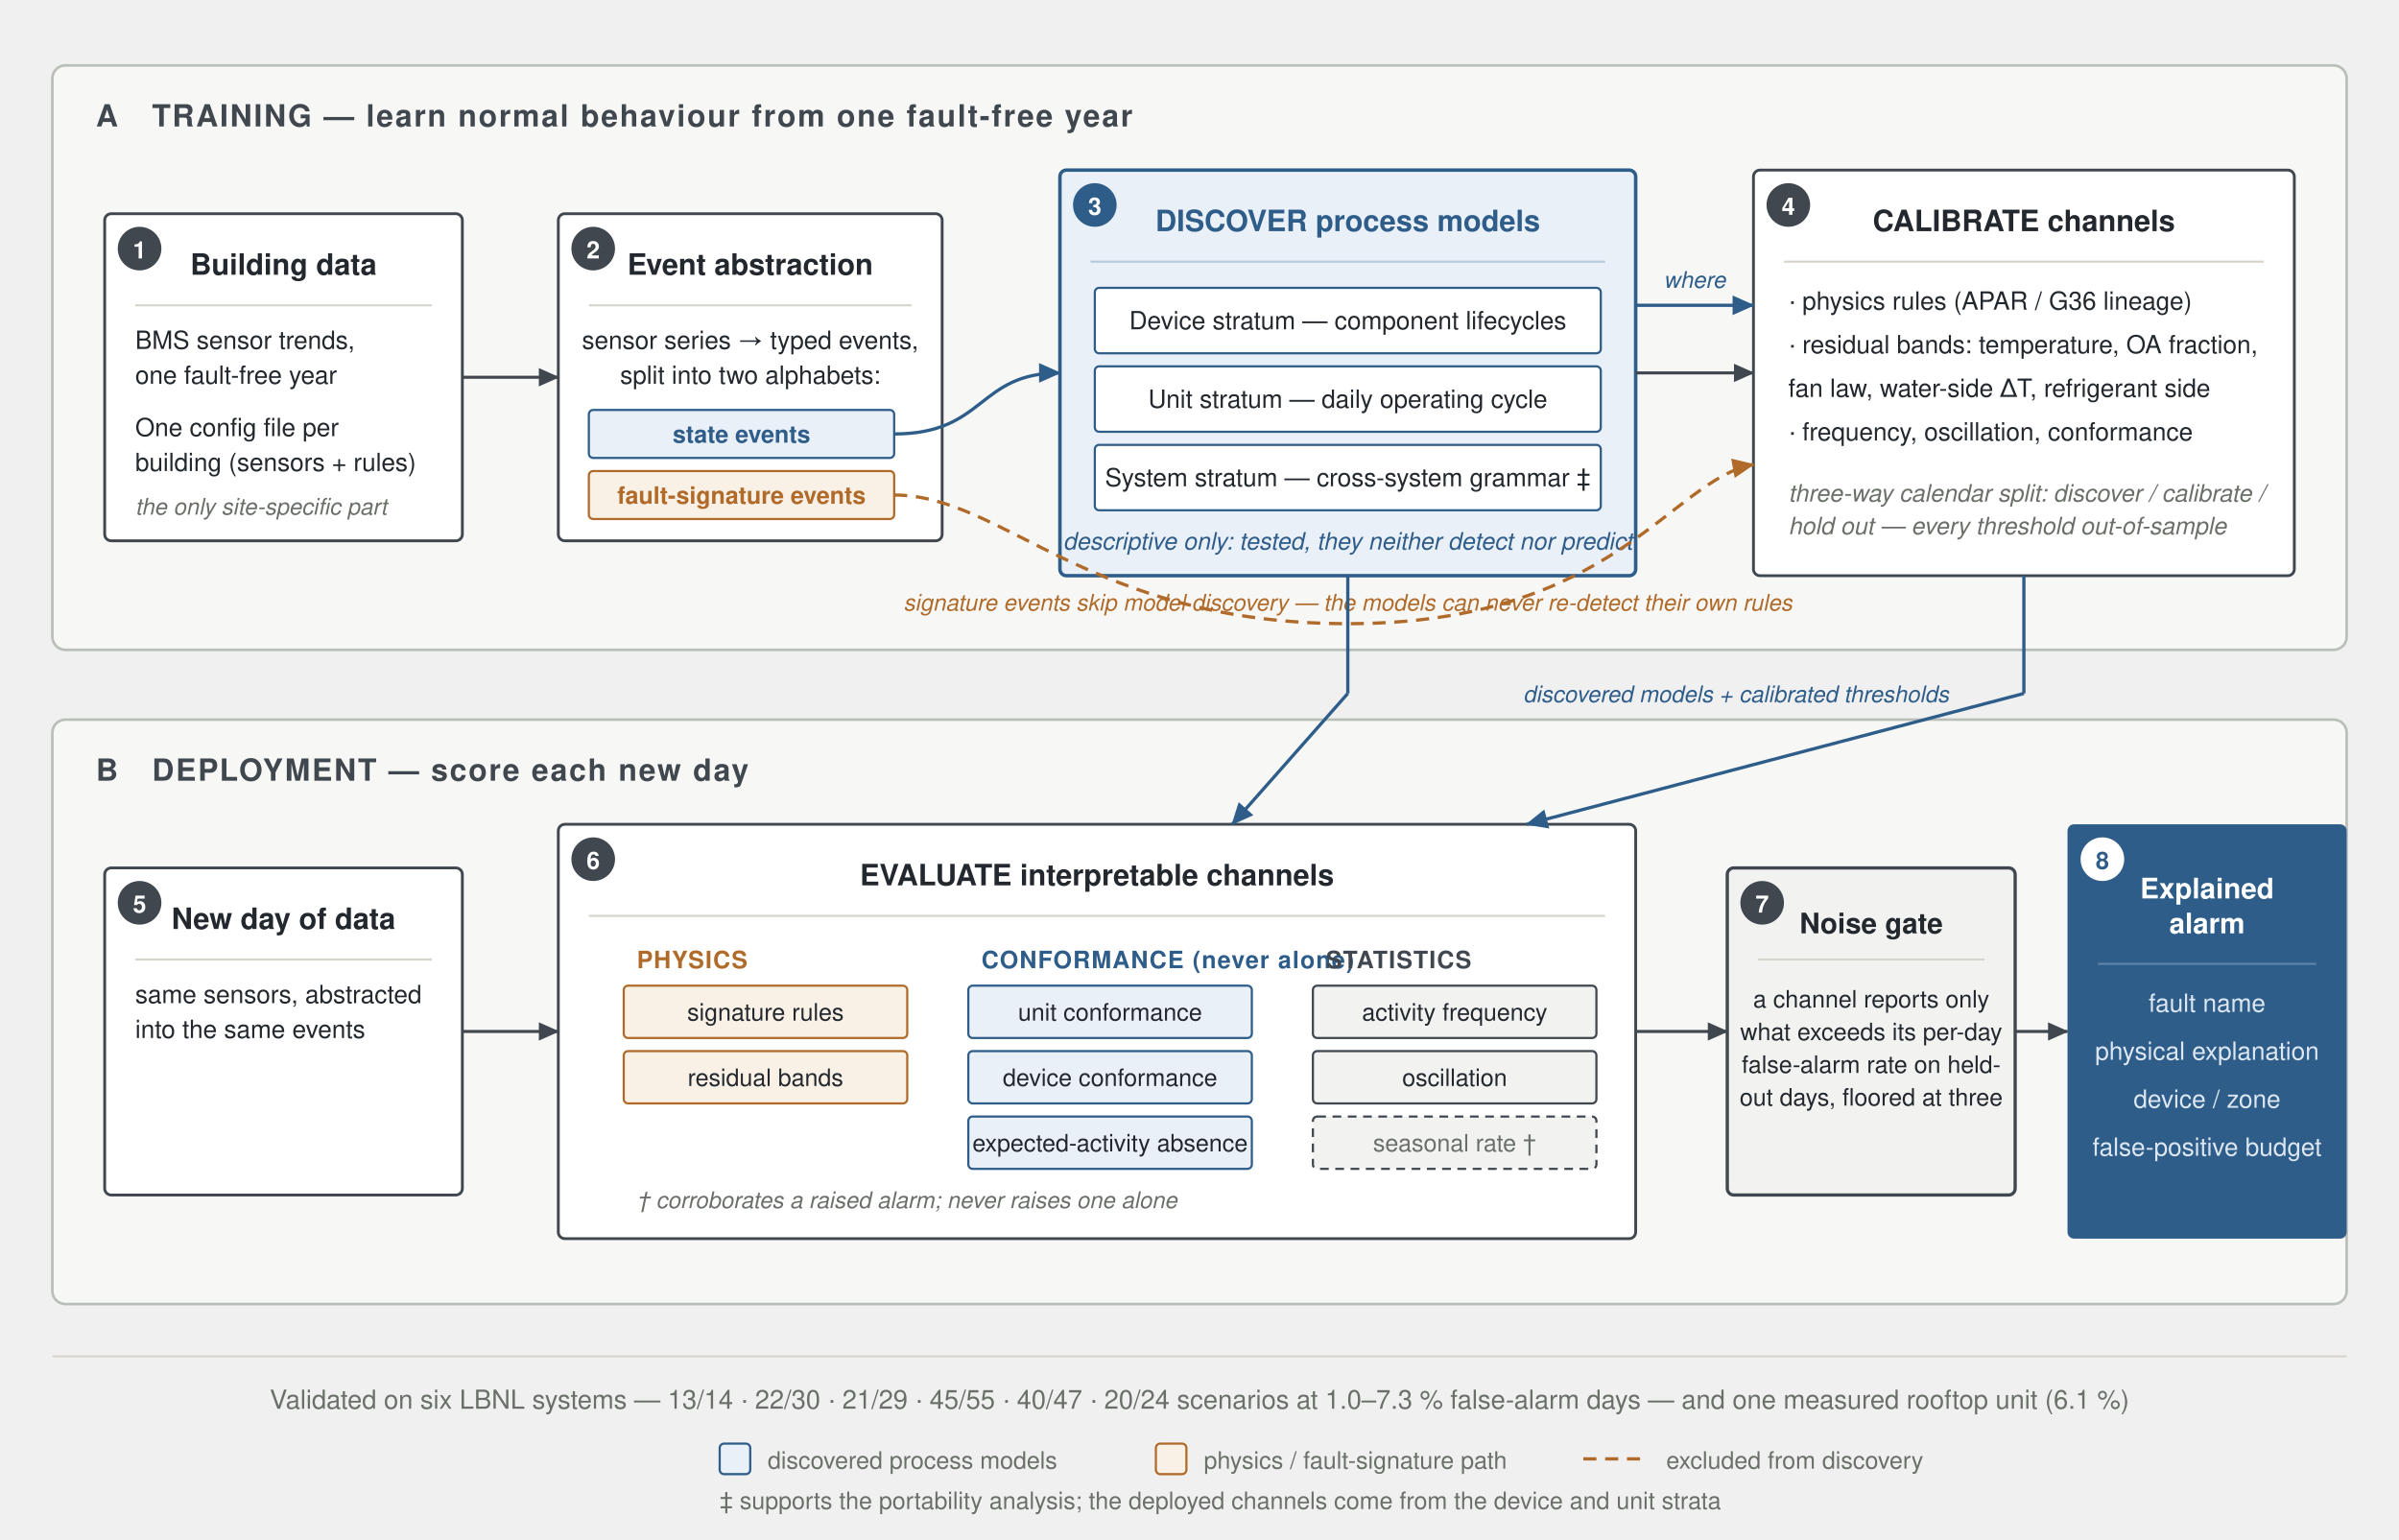
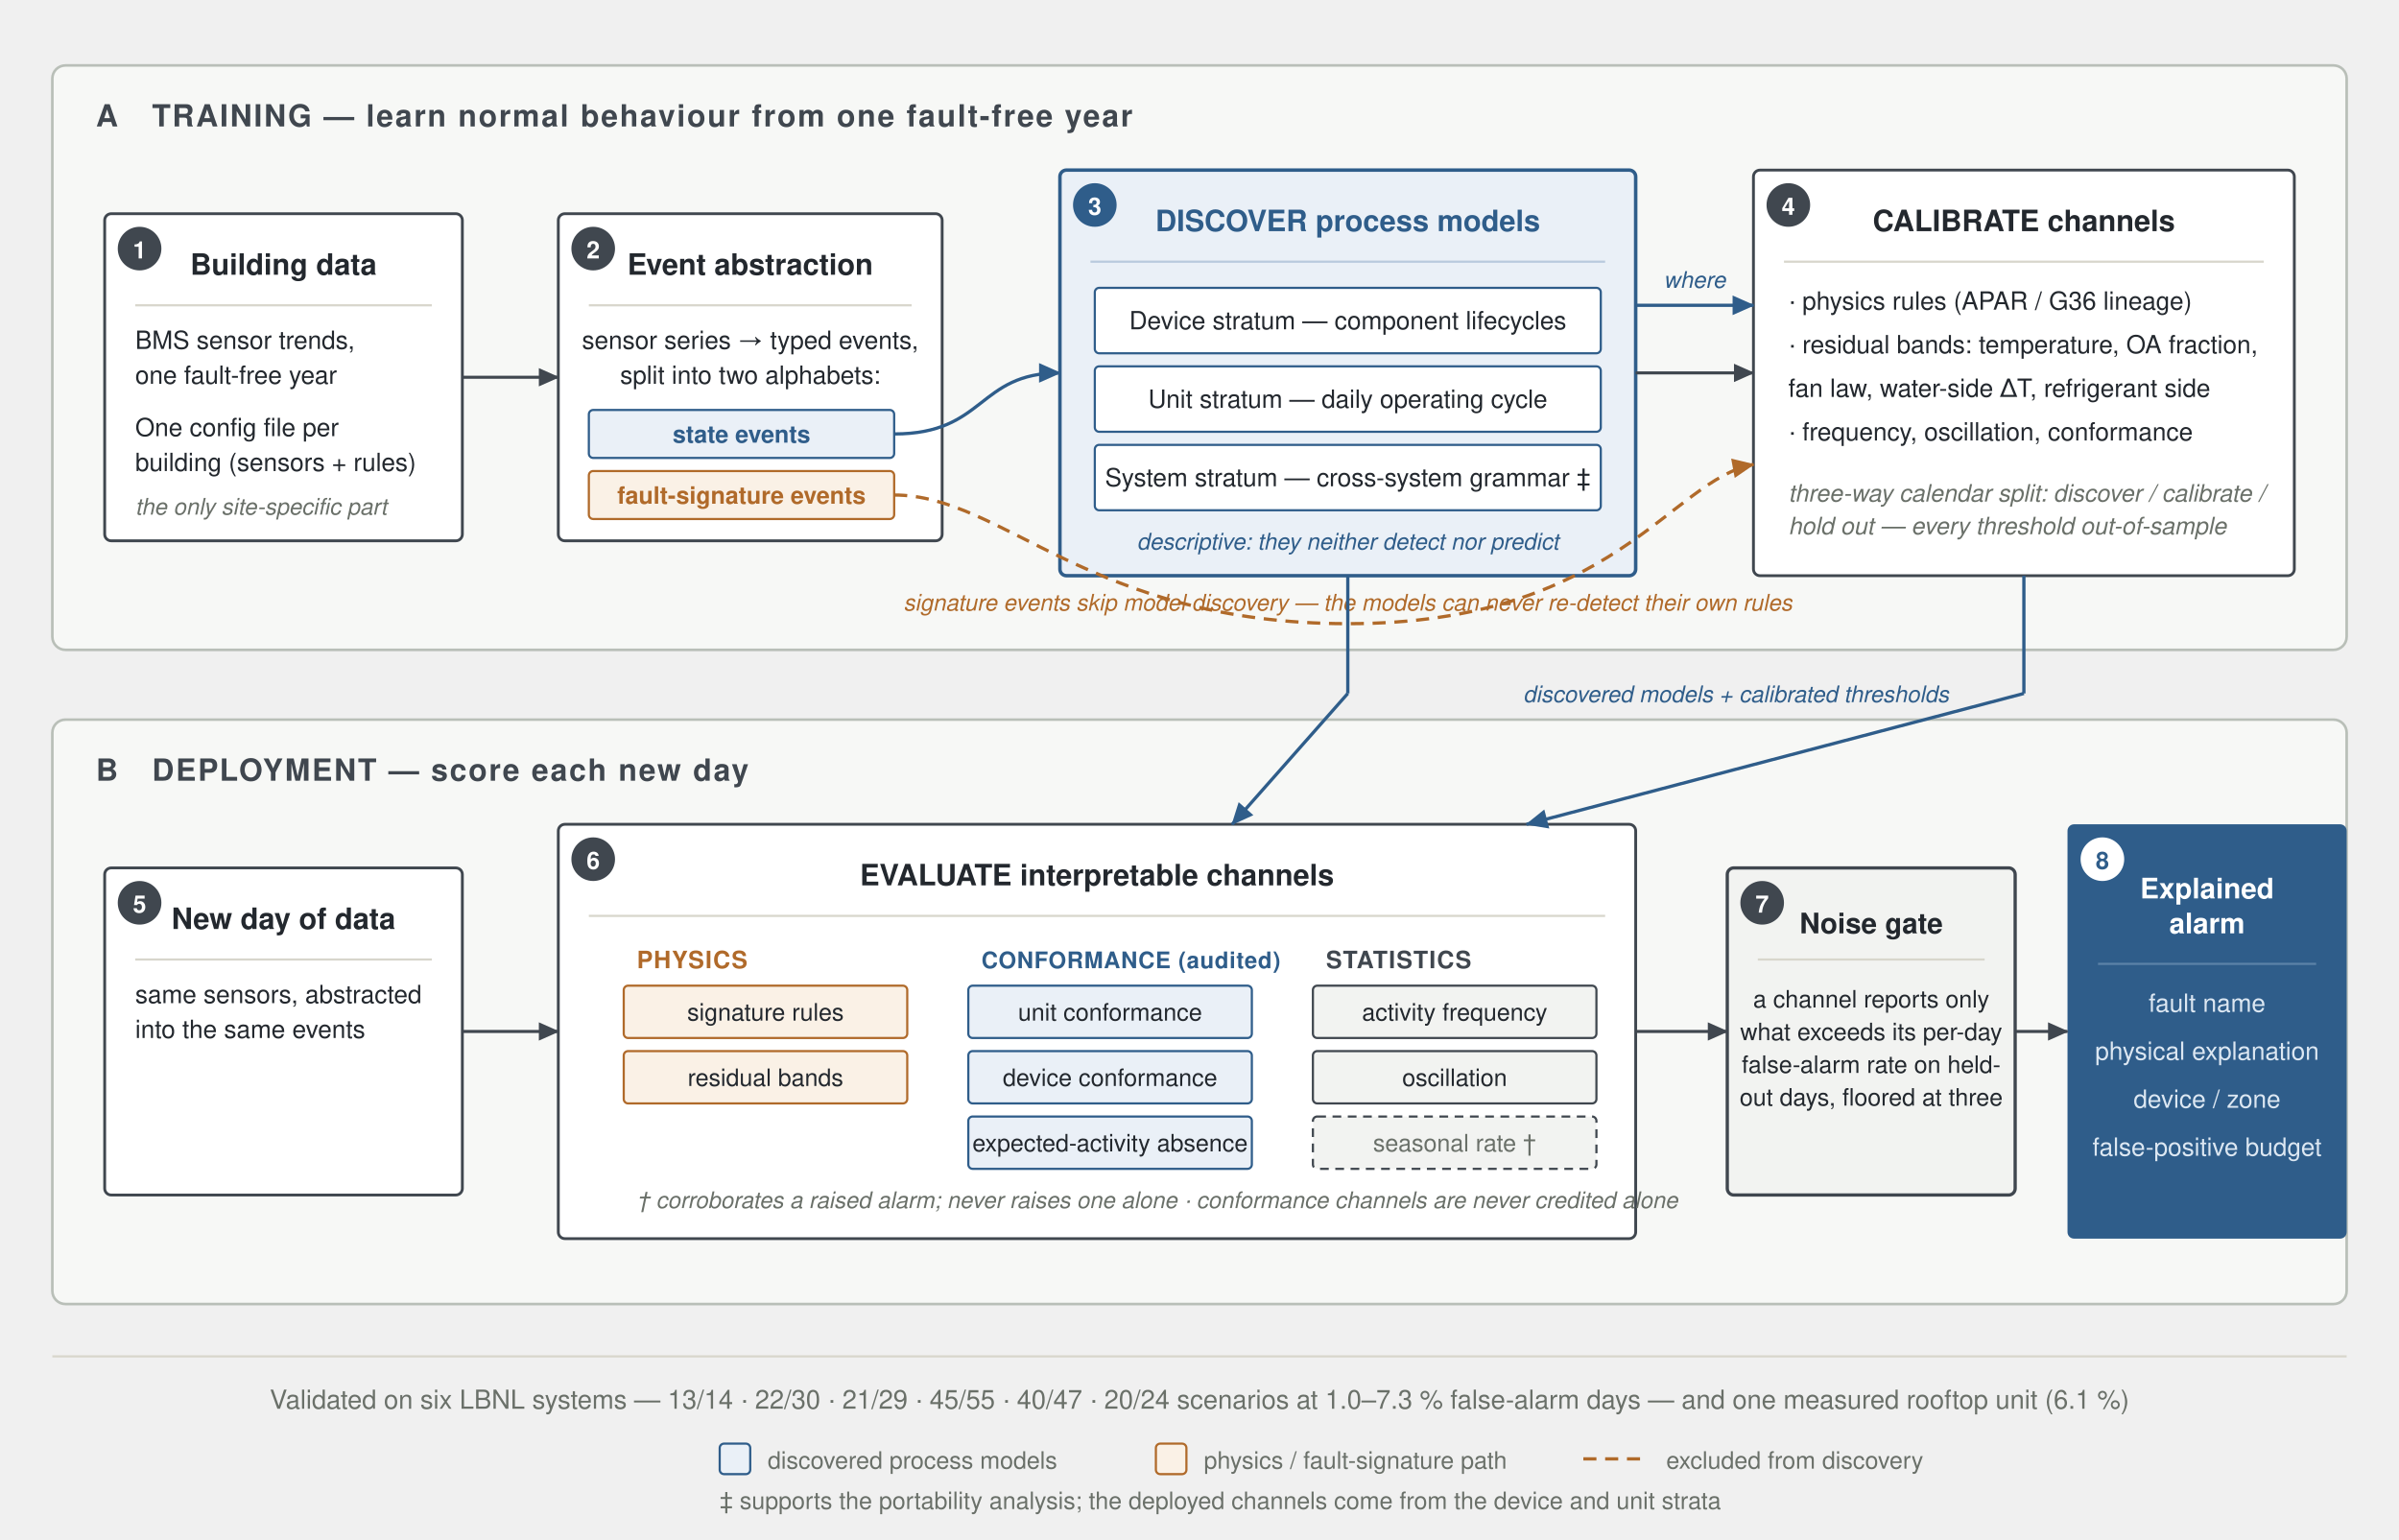
<svg xmlns="http://www.w3.org/2000/svg" viewBox="0 0 1100 706" width="1100" height="706" font-family="Helvetica Neue, Helvetica, Arial, sans-serif">
  <defs>
    <marker id="ar" viewBox="0 0 10 10" refX="8.5" refY="5" markerWidth="7.5" markerHeight="7.5" orient="auto">
      <path d="M0,1 L9,5 L0,9 Z" fill="#40474F" />
    </marker>
    <marker id="arB" viewBox="0 0 10 10" refX="8.5" refY="5" markerWidth="7.5" markerHeight="7.5" orient="auto">
      <path d="M0,1 L9,5 L0,9 Z" fill="#B06A2A" />
    </marker>
    <marker id="arBlue" viewBox="0 0 10 10" refX="8.5" refY="5" markerWidth="7.5" markerHeight="7.5" orient="auto">
      <path d="M0,1 L9,5 L0,9 Z" fill="#2F5D8A" />
    </marker>
  </defs>
  <rect x="24" y="30" width="1052" height="268" rx="6" fill="#F7F8F6" stroke="#B9BFB8" stroke-width="1.2" />
  <text x="44" y="58" font-size="14" font-weight="700" letter-spacing="0.8" fill="#40474F">A TRAINING — learn normal behaviour from one fault-free year</text>
  <g>
    <rect x="48" y="98" width="164" height="150" rx="3" fill="#FFFFFF" stroke="#40474F" stroke-width="1.3" />
    <circle cx="64" cy="114" r="10" fill="#40474F" />
    <text x="64" y="118.5" text-anchor="middle" font-size="11" font-weight="700" fill="#FFF">1</text>
    <text x="130" y="126" text-anchor="middle" font-size="13.5" font-weight="600" fill="#23282E">Building data</text>
    <line x1="62" y1="140" x2="198" y2="140" stroke="#D8D6CC" />
    <text x="62" y="160" font-size="11.5" fill="#23282E">BMS sensor trends,</text>
    <text x="62" y="176" font-size="11.5" fill="#23282E">one fault-free year</text>
    <text x="62" y="200" font-size="11.5" fill="#23282E">One config file per</text>
    <text x="62" y="216" font-size="11.5" fill="#23282E">building (sensors + rules)</text>
    <text x="62" y="236" font-size="10.5" font-style="italic" fill="#6A7069">the only site-specific part</text>
  </g>
  <g>
    <rect x="256" y="98" width="176" height="150" rx="3" fill="#FFFFFF" stroke="#40474F" stroke-width="1.3" />
    <circle cx="272" cy="114" r="10" fill="#40474F" />
    <text x="272" y="118.5" text-anchor="middle" font-size="11" font-weight="700" fill="#FFF">2</text>
    <text x="344" y="126" text-anchor="middle" font-size="13.5" font-weight="600" fill="#23282E">Event abstraction</text>
    <line x1="270" y1="140" x2="418" y2="140" stroke="#D8D6CC" />
    <text x="344" y="160" text-anchor="middle" font-size="11.5" fill="#23282E">sensor series → typed events,</text>
    <text x="344" y="176" text-anchor="middle" font-size="11.5" fill="#23282E">split into two alphabets:</text>
    <rect x="270" y="188" width="140" height="22" rx="2" fill="#EAF0F7" stroke="#2F5D8A" />
    <text x="340" y="203" text-anchor="middle" font-size="11" fill="#2F5D8A" font-weight="600">state events</text>
    <rect x="270" y="216" width="140" height="22" rx="2" fill="#FAF1E6" stroke="#B06A2A" />
    <text x="340" y="231" text-anchor="middle" font-size="11" fill="#B06A2A" font-weight="600">fault-signature events</text>
  </g>
  <g>
    <rect x="486" y="78" width="264" height="186" rx="3" fill="#EAF0F7" stroke="#2F5D8A" stroke-width="1.6" />
    <circle cx="502" cy="94" r="10" fill="#2F5D8A" />
    <text x="502" y="98.5" text-anchor="middle" font-size="11" font-weight="700" fill="#FFF">3</text>
    <text x="618" y="106" text-anchor="middle" font-size="13.5" font-weight="700" fill="#2F5D8A">DISCOVER  process models</text>
    <line x1="500" y1="120" x2="736" y2="120" stroke="#B9CADD" />
    <rect x="502" y="132" width="232" height="30" rx="2" fill="#FFFFFF" stroke="#2F5D8A" />
    <text x="618" y="151" text-anchor="middle" font-size="11.5" fill="#23282E">Device stratum — component lifecycles</text>
    <rect x="502" y="168" width="232" height="30" rx="2" fill="#FFFFFF" stroke="#2F5D8A" />
    <text x="618" y="187" text-anchor="middle" font-size="11.5" fill="#23282E">Unit stratum — daily operating cycle</text>
    <rect x="502" y="204" width="232" height="30" rx="2" fill="#FFFFFF" stroke="#2F5D8A" />
    <text x="618" y="223" text-anchor="middle" font-size="11.5" fill="#23282E">System stratum — cross-system grammar ‡</text>
-     <text x="618" y="252" text-anchor="middle" font-size="11" font-style="italic" fill="#2F5D8A">descriptive only: tested, they neither detect nor predict</text>
+     <text x="618" y="252" text-anchor="middle" font-size="10.5" font-style="italic" fill="#2F5D8A">descriptive: they neither detect nor predict</text>
  </g>
  <g>
    <rect x="804" y="78" width="248" height="186" rx="3" fill="#FFFFFF" stroke="#40474F" stroke-width="1.3" />
    <circle cx="820" cy="94" r="10" fill="#40474F" />
    <text x="820" y="98.5" text-anchor="middle" font-size="11" font-weight="700" fill="#FFF">4</text>
    <text x="928" y="106" text-anchor="middle" font-size="13.5" font-weight="700" fill="#23282E">CALIBRATE  channels</text>
    <line x1="818" y1="120" x2="1038" y2="120" stroke="#D8D6CC" />
    <text x="820" y="142" font-size="11.5" fill="#23282E">· physics rules (APAR / G36 lineage)</text>
    <text x="820" y="162" font-size="11.5" fill="#23282E">· residual bands: temperature, OA fraction,</text>
    <text x="820" y="182" font-size="11.5" fill="#23282E">  fan law, water-side ΔT, refrigerant side</text>
    <text x="820" y="202" font-size="11.5" fill="#23282E">· frequency, oscillation, conformance</text>
    <text x="820" y="230" font-size="11" font-style="italic" fill="#6A7069">three-way calendar split: discover / calibrate /</text>
    <text x="820" y="245" font-size="11" font-style="italic" fill="#6A7069">hold out — every threshold out-of-sample</text>
  </g>
  <rect x="24" y="330" width="1052" height="268" rx="6" fill="#F7F8F6" stroke="#B9BFB8" stroke-width="1.2" />
  <text x="44" y="358" font-size="14" font-weight="700" letter-spacing="0.8" fill="#40474F">B DEPLOYMENT — score each new day</text>
  <g>
    <rect x="48" y="398" width="164" height="150" rx="3" fill="#FFFFFF" stroke="#40474F" stroke-width="1.3" />
    <circle cx="64" cy="414" r="10" fill="#40474F" />
    <text x="64" y="418.5" text-anchor="middle" font-size="11" font-weight="700" fill="#FFF">5</text>
    <text x="130" y="426" text-anchor="middle" font-size="13.5" font-weight="600" fill="#23282E">New day of data</text>
    <line x1="62" y1="440" x2="198" y2="440" stroke="#D8D6CC" />
    <text x="62" y="460" font-size="11.5" fill="#23282E">same sensors, abstracted</text>
    <text x="62" y="476" font-size="11.5" fill="#23282E">into the same events</text>
  </g>
  <g>
    <rect x="256" y="378" width="494" height="190" rx="3" fill="#FFFFFF" stroke="#40474F" stroke-width="1.3" />
    <circle cx="272" cy="394" r="10" fill="#40474F" />
    <text x="272" y="398.5" text-anchor="middle" font-size="11" font-weight="700" fill="#FFF">6</text>
    <text x="503" y="406" text-anchor="middle" font-size="13.5" font-weight="700" fill="#23282E">EVALUATE  interpretable channels</text>
    <line x1="270" y1="420" x2="736" y2="420" stroke="#D8D6CC" />
    <text x="292" y="444" font-size="11" font-weight="700" letter-spacing="0.5" fill="#B06A2A">PHYSICS</text>
    <rect x="286" y="452" width="130" height="24" rx="2" fill="#FAF1E6" stroke="#B06A2A" />
    <text x="351" y="468" text-anchor="middle" font-size="11" fill="#23282E">signature rules</text>
    <rect x="286" y="482" width="130" height="24" rx="2" fill="#FAF1E6" stroke="#B06A2A" />
    <text x="351" y="498" text-anchor="middle" font-size="11" fill="#23282E">residual bands</text>
-     <text x="450" y="444" font-size="11" font-weight="700" letter-spacing="0.5" fill="#2F5D8A">CONFORMANCE (never alone)</text>
+     <text x="450" y="444" font-size="10.5" font-weight="700" letter-spacing="0.3" fill="#2F5D8A">CONFORMANCE (audited)</text>
    <rect x="444" y="452" width="130" height="24" rx="2" fill="#EAF0F7" stroke="#2F5D8A" />
    <text x="509" y="468" text-anchor="middle" font-size="11" fill="#23282E">unit conformance</text>
    <rect x="444" y="482" width="130" height="24" rx="2" fill="#EAF0F7" stroke="#2F5D8A" />
    <text x="509" y="498" text-anchor="middle" font-size="11" fill="#23282E">device conformance</text>
    <rect x="444" y="512" width="130" height="24" rx="2" fill="#EAF0F7" stroke="#2F5D8A" />
    <text x="509" y="528" text-anchor="middle" font-size="11" fill="#23282E">expected-activity absence</text>
    <text x="608" y="444" font-size="11" font-weight="700" letter-spacing="0.5" fill="#40474F">STATISTICS</text>
    <rect x="602" y="452" width="130" height="24" rx="2" fill="#F2F3F1" stroke="#40474F" />
    <text x="667" y="468" text-anchor="middle" font-size="11" fill="#23282E">activity frequency</text>
    <rect x="602" y="482" width="130" height="24" rx="2" fill="#F2F3F1" stroke="#40474F" />
    <text x="667" y="498" text-anchor="middle" font-size="11" fill="#23282E">oscillation</text>
    <rect x="602" y="512" width="130" height="24" rx="2" fill="#F2F3F1" stroke="#40474F" stroke-dasharray="4 3" />
    <text x="667" y="528" text-anchor="middle" font-size="11" fill="#6A7069">seasonal rate †</text>
-     <text x="292" y="554" font-size="10.5" font-style="italic" fill="#6A7069">† corroborates a raised alarm; never raises one alone</text>
+     <text x="292" y="554" font-size="10.5" font-style="italic" fill="#6A7069">† corroborates a raised alarm; never raises one alone · conformance channels are never credited alone</text>
  </g>
  <g>
    <rect x="792" y="398" width="132" height="150" rx="3" fill="#F2F3F1" stroke="#40474F" stroke-width="1.5" />
    <circle cx="808" cy="414" r="10" fill="#40474F" />
    <text x="808" y="418.5" text-anchor="middle" font-size="11" font-weight="700" fill="#FFF">7</text>
    <text x="858" y="428" text-anchor="middle" font-size="13" font-weight="700" fill="#23282E">Noise gate</text>
    <line x1="806" y1="440" x2="910" y2="440" stroke="#D8D6CC" />
    <text x="858" y="462" text-anchor="middle" font-size="11" fill="#23282E">a channel reports only</text>
    <text x="858" y="477" text-anchor="middle" font-size="11" fill="#23282E">what exceeds its per-day</text>
    <text x="858" y="492" text-anchor="middle" font-size="11" fill="#23282E">false-alarm rate on held-</text>
    <text x="858" y="507" text-anchor="middle" font-size="11" fill="#23282E">out days, floored at three</text>
  </g>
  <g>
    <rect x="948" y="378" width="128" height="190" rx="3" fill="#2F5D8A" />
    <circle cx="964" cy="394" r="10" fill="#FFFFFF" />
    <text x="964" y="398.5" text-anchor="middle" font-size="11" font-weight="700" fill="#2F5D8A">8</text>
    <text x="1012" y="412" text-anchor="middle" font-size="13" font-weight="700" fill="#FFFFFF">Explained</text>
    <text x="1012" y="428" text-anchor="middle" font-size="13" font-weight="700" fill="#FFFFFF">alarm</text>
    <line x1="962" y1="442" x2="1062" y2="442" stroke="#5B82A8" />
    <text x="1012" y="464" text-anchor="middle" font-size="11.5" fill="#DCE7F2">fault name</text>
    <text x="1012" y="486" text-anchor="middle" font-size="11.5" fill="#DCE7F2">physical explanation</text>
    <text x="1012" y="508" text-anchor="middle" font-size="11.5" fill="#DCE7F2">device / zone</text>
    <text x="1012" y="530" text-anchor="middle" font-size="11.5" fill="#DCE7F2">false-positive budget</text>
  </g>
  <g stroke="#40474F" stroke-width="1.4" fill="none">
    <line x1="212" y1="173" x2="256" y2="173" marker-end="url(#ar)" />
    <line x1="750" y1="171" x2="804" y2="171" marker-end="url(#ar)" />
    <line x1="212" y1="473" x2="256" y2="473" marker-end="url(#ar)" />
    <line x1="750" y1="473" x2="792" y2="473" marker-end="url(#ar)" />
    <line x1="924" y1="473" x2="948" y2="473" marker-end="url(#ar)" />
  </g>
  <path d="M410,199 C452,199 448,171 486,171" stroke="#2F5D8A" stroke-width="1.5" fill="none" marker-end="url(#arBlue)" />
  <path d="M410,227 C460,227 500,286 618,286 C740,286 766,220 804,213" stroke="#B06A2A" stroke-width="1.5" stroke-dasharray="6 4" fill="none" marker-end="url(#arB)" />
  <text x="618" y="280" text-anchor="middle" font-size="10.5" font-style="italic" fill="#B06A2A">signature events skip model discovery — the models can never re-detect their own rules</text>
  <line x1="750" y1="140" x2="804" y2="140" stroke="#2F5D8A" stroke-width="1.5" marker-end="url(#arBlue)" />
  <text x="777" y="132" text-anchor="middle" font-size="10.5" font-style="italic" fill="#2F5D8A">where</text>
  <g stroke="#2F5D8A" stroke-width="1.5" fill="none">
    <line x1="618" y1="264" x2="618" y2="308" />
    <line x1="928" y1="264" x2="928" y2="308" />
    <path d="M618,308 L618,318 M928,308 L928,318" />
    <line x1="618" y1="318" x2="565" y2="378" marker-end="url(#arBlue)" />
    <line x1="928" y1="318" x2="700" y2="378" marker-end="url(#arBlue)" />
  </g>
  <text x="796" y="322" text-anchor="middle" font-size="10.5" font-style="italic" fill="#2F5D8A">discovered models + calibrated thresholds</text>
  <line x1="24" y1="622" x2="1076" y2="622" stroke="#D8D6CC" />
  <text x="550" y="646" text-anchor="middle" font-size="12" fill="#6A7069">Validated on six LBNL systems — 13/14 · 22/30 · 21/29 · 45/55 · 40/47 · 20/24 scenarios at 1.0–7.3 % false-alarm days — and one measured rooftop unit (6.1 %)</text>
  <g font-size="11" fill="#6A7069">
    <rect x="330" y="662" width="14" height="14" rx="2" fill="#EAF0F7" stroke="#2F5D8A" />
    <text x="352" y="673.5">discovered process models</text>
    <rect x="530" y="662" width="14" height="14" rx="2" fill="#FAF1E6" stroke="#B06A2A" />
    <text x="552" y="673.5">physics / fault-signature path</text>
    <line x1="726" y1="669" x2="756" y2="669" stroke="#B06A2A" stroke-width="1.5" stroke-dasharray="6 4" />
    <text x="764" y="673.5">excluded from discovery</text>
    <text x="330" y="692">‡ supports the portability analysis; the deployed channels come from the device and unit strata</text>
  </g>
</svg>
